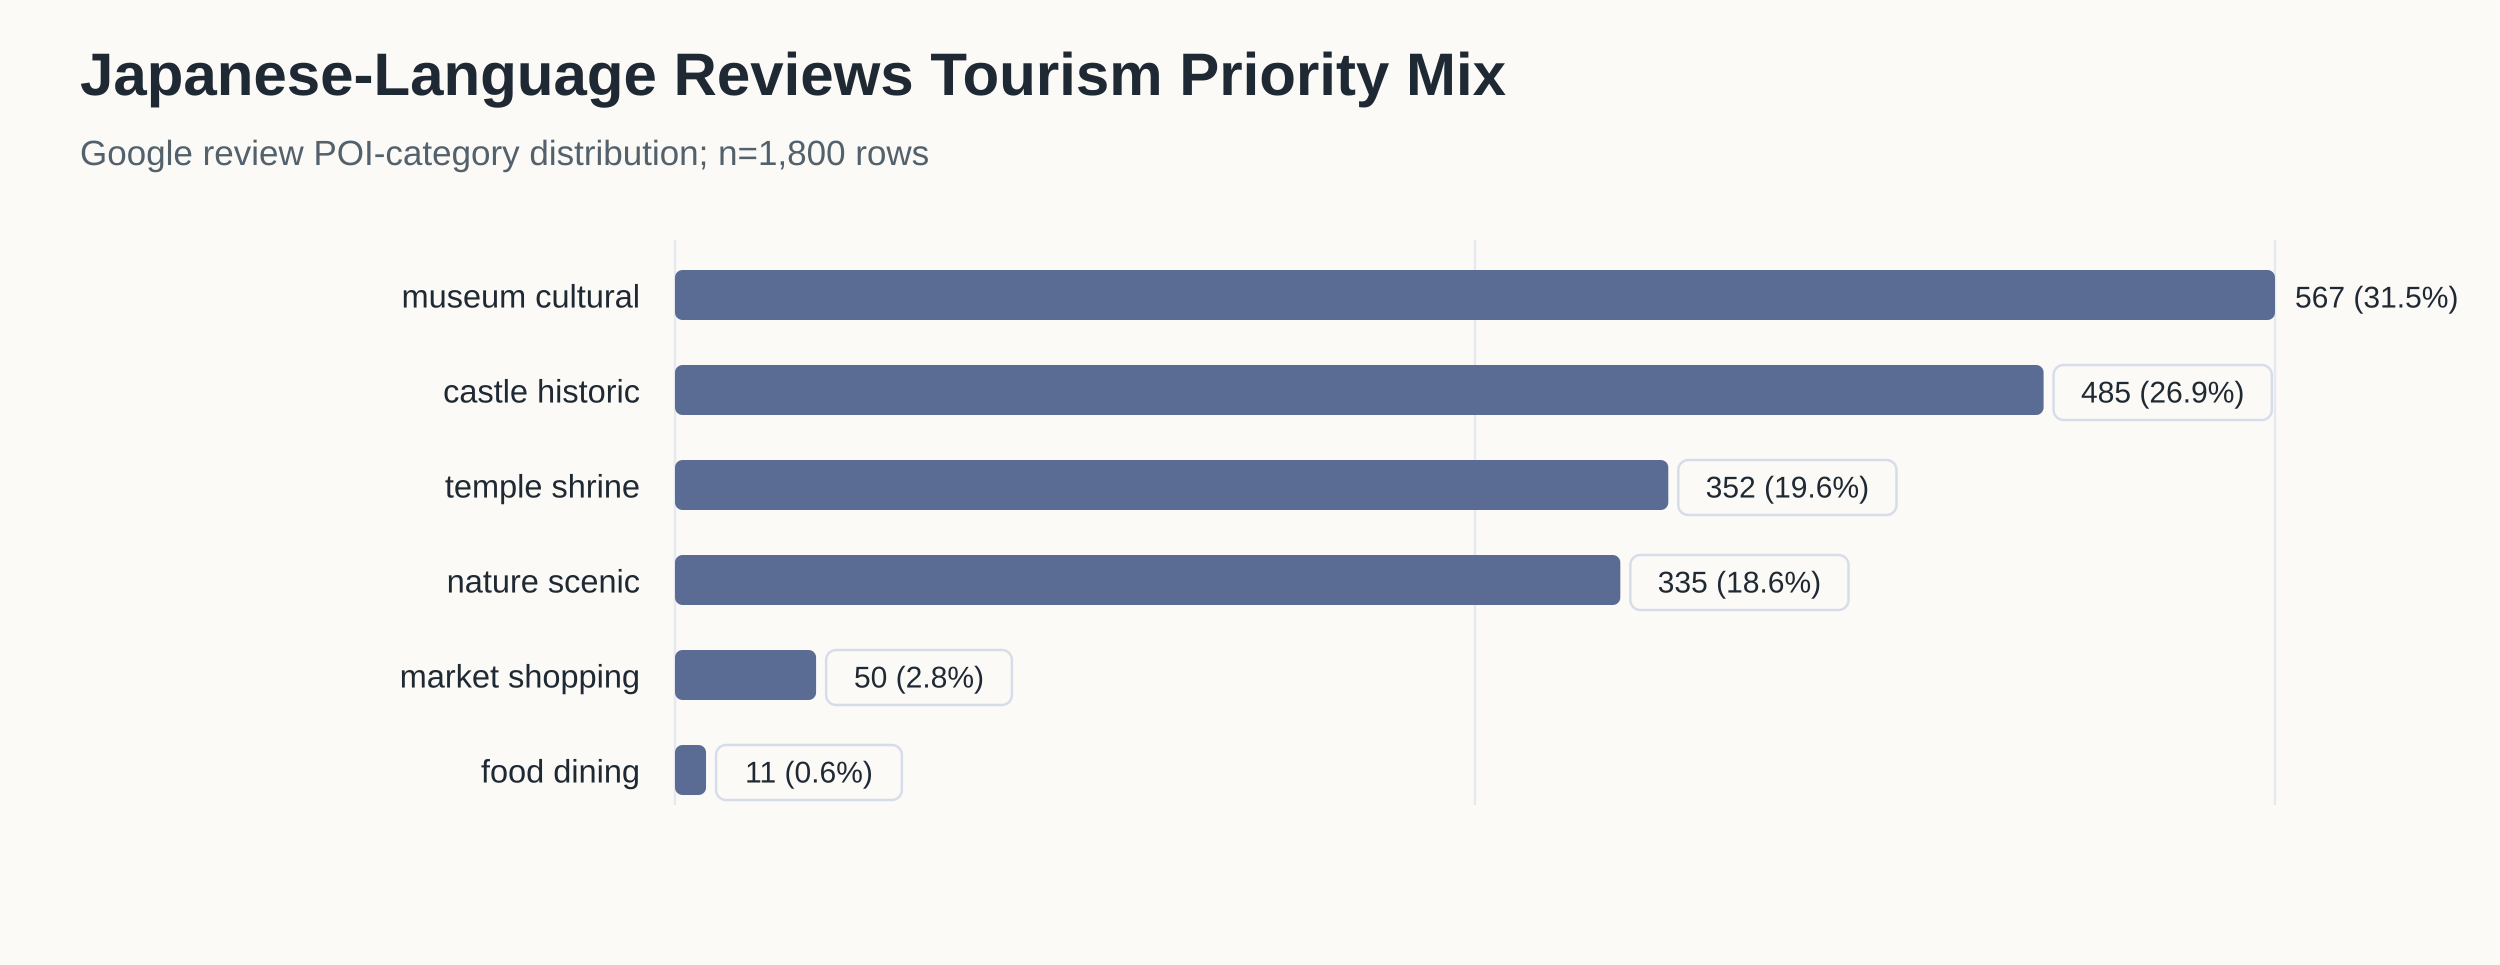
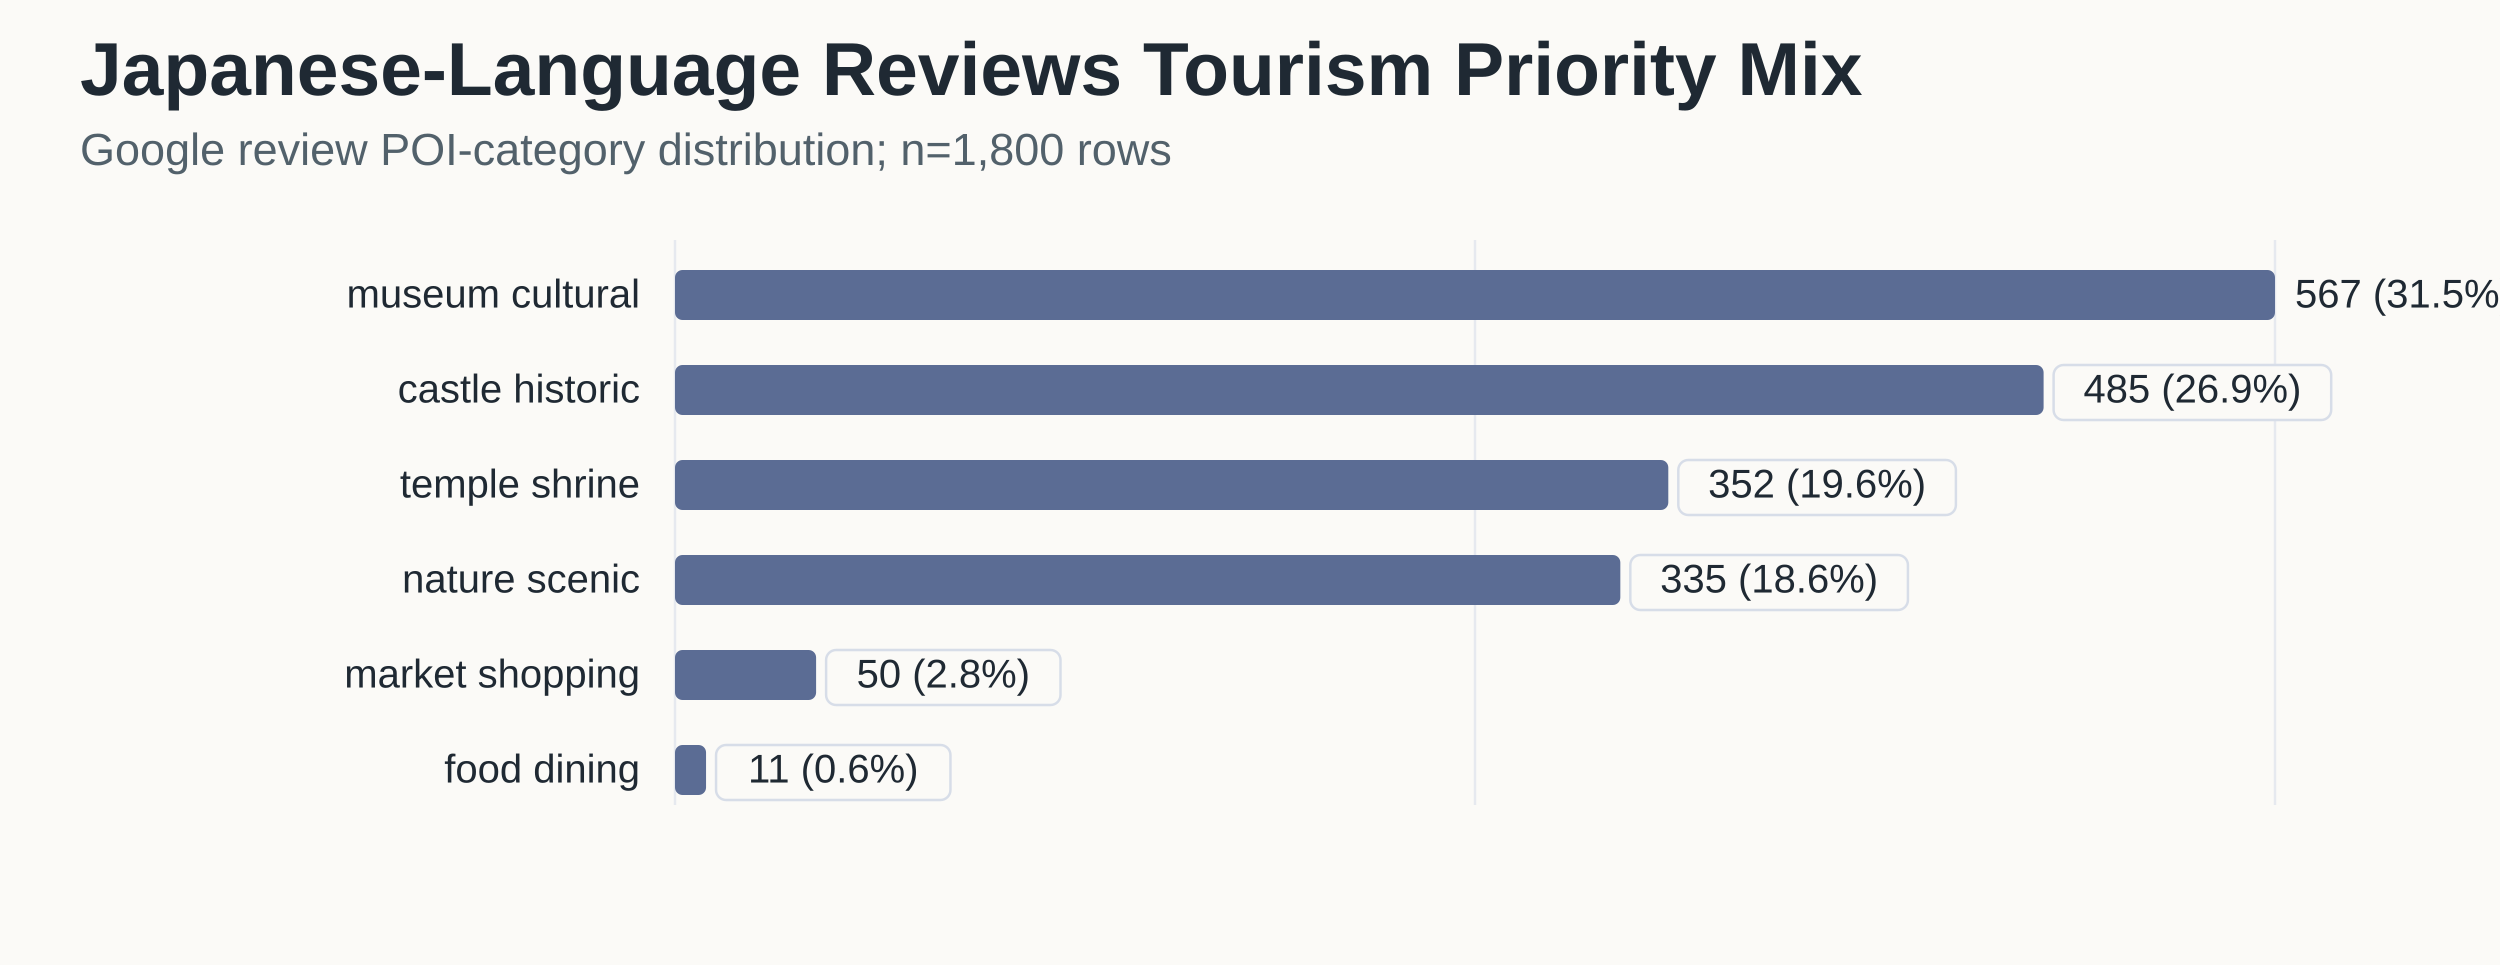
<svg xmlns="http://www.w3.org/2000/svg" width="1000" height="386" viewBox="0 0 1000 386">
  <rect width="100%" height="100%" fill="#fbfaf7" />
-   <text x="32" y="38" font-family="Arial, sans-serif" font-size="24" font-weight="700" fill="#1f2933">Japanese-Language Reviews Tourism Priority Mix</text>
-   <text x="32" y="66" font-family="Arial, sans-serif" font-size="14" fill="#52616b">Google review POI-category distribution; n=1,800 rows</text>
+   <text x="32" y="38" font-family="Arial, sans-serif" font-size="30" font-weight="700" fill="#1f2933">Japanese-Language Reviews Tourism Priority Mix</text>
+   <text x="32" y="66" font-family="Arial, sans-serif" font-size="18" fill="#52616b">Google review POI-category distribution; n=1,800 rows</text>
  <line x1="270.00" x2="270.00" y1="96.00" y2="322.00" stroke="#d7dde8" stroke-width="1" opacity="0.58" />
  <line x1="590.00" x2="590.00" y1="96.00" y2="322.00" stroke="#d7dde8" stroke-width="1" opacity="0.58" />
  <line x1="910.00" x2="910.00" y1="96.00" y2="322.00" stroke="#d7dde8" stroke-width="1" opacity="0.58" />
-   <text x="256" y="123" text-anchor="end" font-family="Arial, sans-serif" font-size="13" fill="#1f2933">museum cultural</text>
+   <text x="256" y="123" text-anchor="end" font-family="Arial, sans-serif" font-size="16" fill="#1f2933">museum cultural</text>
  <rect x="270" y="108" width="640.00" height="20" rx="3" fill="#5b6c94" />
-   <text x="918.0" y="123" font-family="Arial, sans-serif" font-size="12" fill="#1f2933">567 (31.5%)</text>
-   <text x="256" y="161" text-anchor="end" font-family="Arial, sans-serif" font-size="13" fill="#1f2933">castle historic</text>
+   <text x="918.0" y="123" font-family="Arial, sans-serif" font-size="16" fill="#1f2933">567 (31.5%)</text>
+   <text x="256" y="161" text-anchor="end" font-family="Arial, sans-serif" font-size="16" fill="#1f2933">castle historic</text>
  <rect x="270" y="146" width="547.44" height="20" rx="3" fill="#5b6c94" />
-   <rect x="821.44" y="146.00" width="87.28" height="22.00" rx="4" fill="#fbfaf7" stroke="#d7dde8" stroke-width="1" />
-   <text x="865.08" y="161.00" text-anchor="middle" font-family="Arial, sans-serif" font-size="12" font-weight="400" fill="#1f2933">485 (26.9%)</text>
-   <text x="256" y="199" text-anchor="end" font-family="Arial, sans-serif" font-size="13" fill="#1f2933">temple shrine</text>
+   <rect x="821.44" y="146.00" width="111.04" height="22.00" rx="4" fill="#fbfaf7" stroke="#d7dde8" stroke-width="1" />
+   <text x="876.96" y="161.00" text-anchor="middle" font-family="Arial, sans-serif" font-size="16" font-weight="400" fill="#1f2933">485 (26.9%)</text>
+   <text x="256" y="199" text-anchor="end" font-family="Arial, sans-serif" font-size="16" fill="#1f2933">temple shrine</text>
  <rect x="270" y="184" width="397.32" height="20" rx="3" fill="#5b6c94" />
-   <rect x="671.32" y="184.00" width="87.28" height="22.00" rx="4" fill="#fbfaf7" stroke="#d7dde8" stroke-width="1" />
-   <text x="714.96" y="199.00" text-anchor="middle" font-family="Arial, sans-serif" font-size="12" font-weight="400" fill="#1f2933">352 (19.6%)</text>
-   <text x="256" y="237" text-anchor="end" font-family="Arial, sans-serif" font-size="13" fill="#1f2933">nature scenic</text>
+   <rect x="671.32" y="184.00" width="111.04" height="22.00" rx="4" fill="#fbfaf7" stroke="#d7dde8" stroke-width="1" />
+   <text x="726.84" y="199.00" text-anchor="middle" font-family="Arial, sans-serif" font-size="16" font-weight="400" fill="#1f2933">352 (19.6%)</text>
+   <text x="256" y="237" text-anchor="end" font-family="Arial, sans-serif" font-size="16" fill="#1f2933">nature scenic</text>
  <rect x="270" y="222" width="378.13" height="20" rx="3" fill="#5b6c94" />
-   <rect x="652.13" y="222.00" width="87.28" height="22.00" rx="4" fill="#fbfaf7" stroke="#d7dde8" stroke-width="1" />
-   <text x="695.77" y="237.00" text-anchor="middle" font-family="Arial, sans-serif" font-size="12" font-weight="400" fill="#1f2933">335 (18.6%)</text>
-   <text x="256" y="275" text-anchor="end" font-family="Arial, sans-serif" font-size="13" fill="#1f2933">market shopping</text>
+   <rect x="652.13" y="222.00" width="111.04" height="22.00" rx="4" fill="#fbfaf7" stroke="#d7dde8" stroke-width="1" />
+   <text x="707.65" y="237.00" text-anchor="middle" font-family="Arial, sans-serif" font-size="16" font-weight="400" fill="#1f2933">335 (18.6%)</text>
+   <text x="256" y="275" text-anchor="end" font-family="Arial, sans-serif" font-size="16" fill="#1f2933">market shopping</text>
  <rect x="270" y="260" width="56.44" height="20" rx="3" fill="#5b6c94" />
-   <rect x="330.44" y="260.00" width="74.32" height="22.00" rx="4" fill="#fbfaf7" stroke="#d7dde8" stroke-width="1" />
-   <text x="367.60" y="275.00" text-anchor="middle" font-family="Arial, sans-serif" font-size="12" font-weight="400" fill="#1f2933">50 (2.8%)</text>
-   <text x="256" y="313" text-anchor="end" font-family="Arial, sans-serif" font-size="13" fill="#1f2933">food dining</text>
+   <rect x="330.44" y="260.00" width="93.76" height="22.00" rx="4" fill="#fbfaf7" stroke="#d7dde8" stroke-width="1" />
+   <text x="377.32" y="275.00" text-anchor="middle" font-family="Arial, sans-serif" font-size="16" font-weight="400" fill="#1f2933">50 (2.8%)</text>
+   <text x="256" y="313" text-anchor="end" font-family="Arial, sans-serif" font-size="16" fill="#1f2933">food dining</text>
  <rect x="270" y="298" width="12.42" height="20" rx="3" fill="#5b6c94" />
-   <rect x="286.42" y="298.00" width="74.32" height="22.00" rx="4" fill="#fbfaf7" stroke="#d7dde8" stroke-width="1" />
-   <text x="323.58" y="313.00" text-anchor="middle" font-family="Arial, sans-serif" font-size="12" font-weight="400" fill="#1f2933">11 (0.6%)</text>
+   <rect x="286.42" y="298.00" width="93.76" height="22.00" rx="4" fill="#fbfaf7" stroke="#d7dde8" stroke-width="1" />
+   <text x="333.30" y="313.00" text-anchor="middle" font-family="Arial, sans-serif" font-size="16" font-weight="400" fill="#1f2933">11 (0.6%)</text>
</svg>
